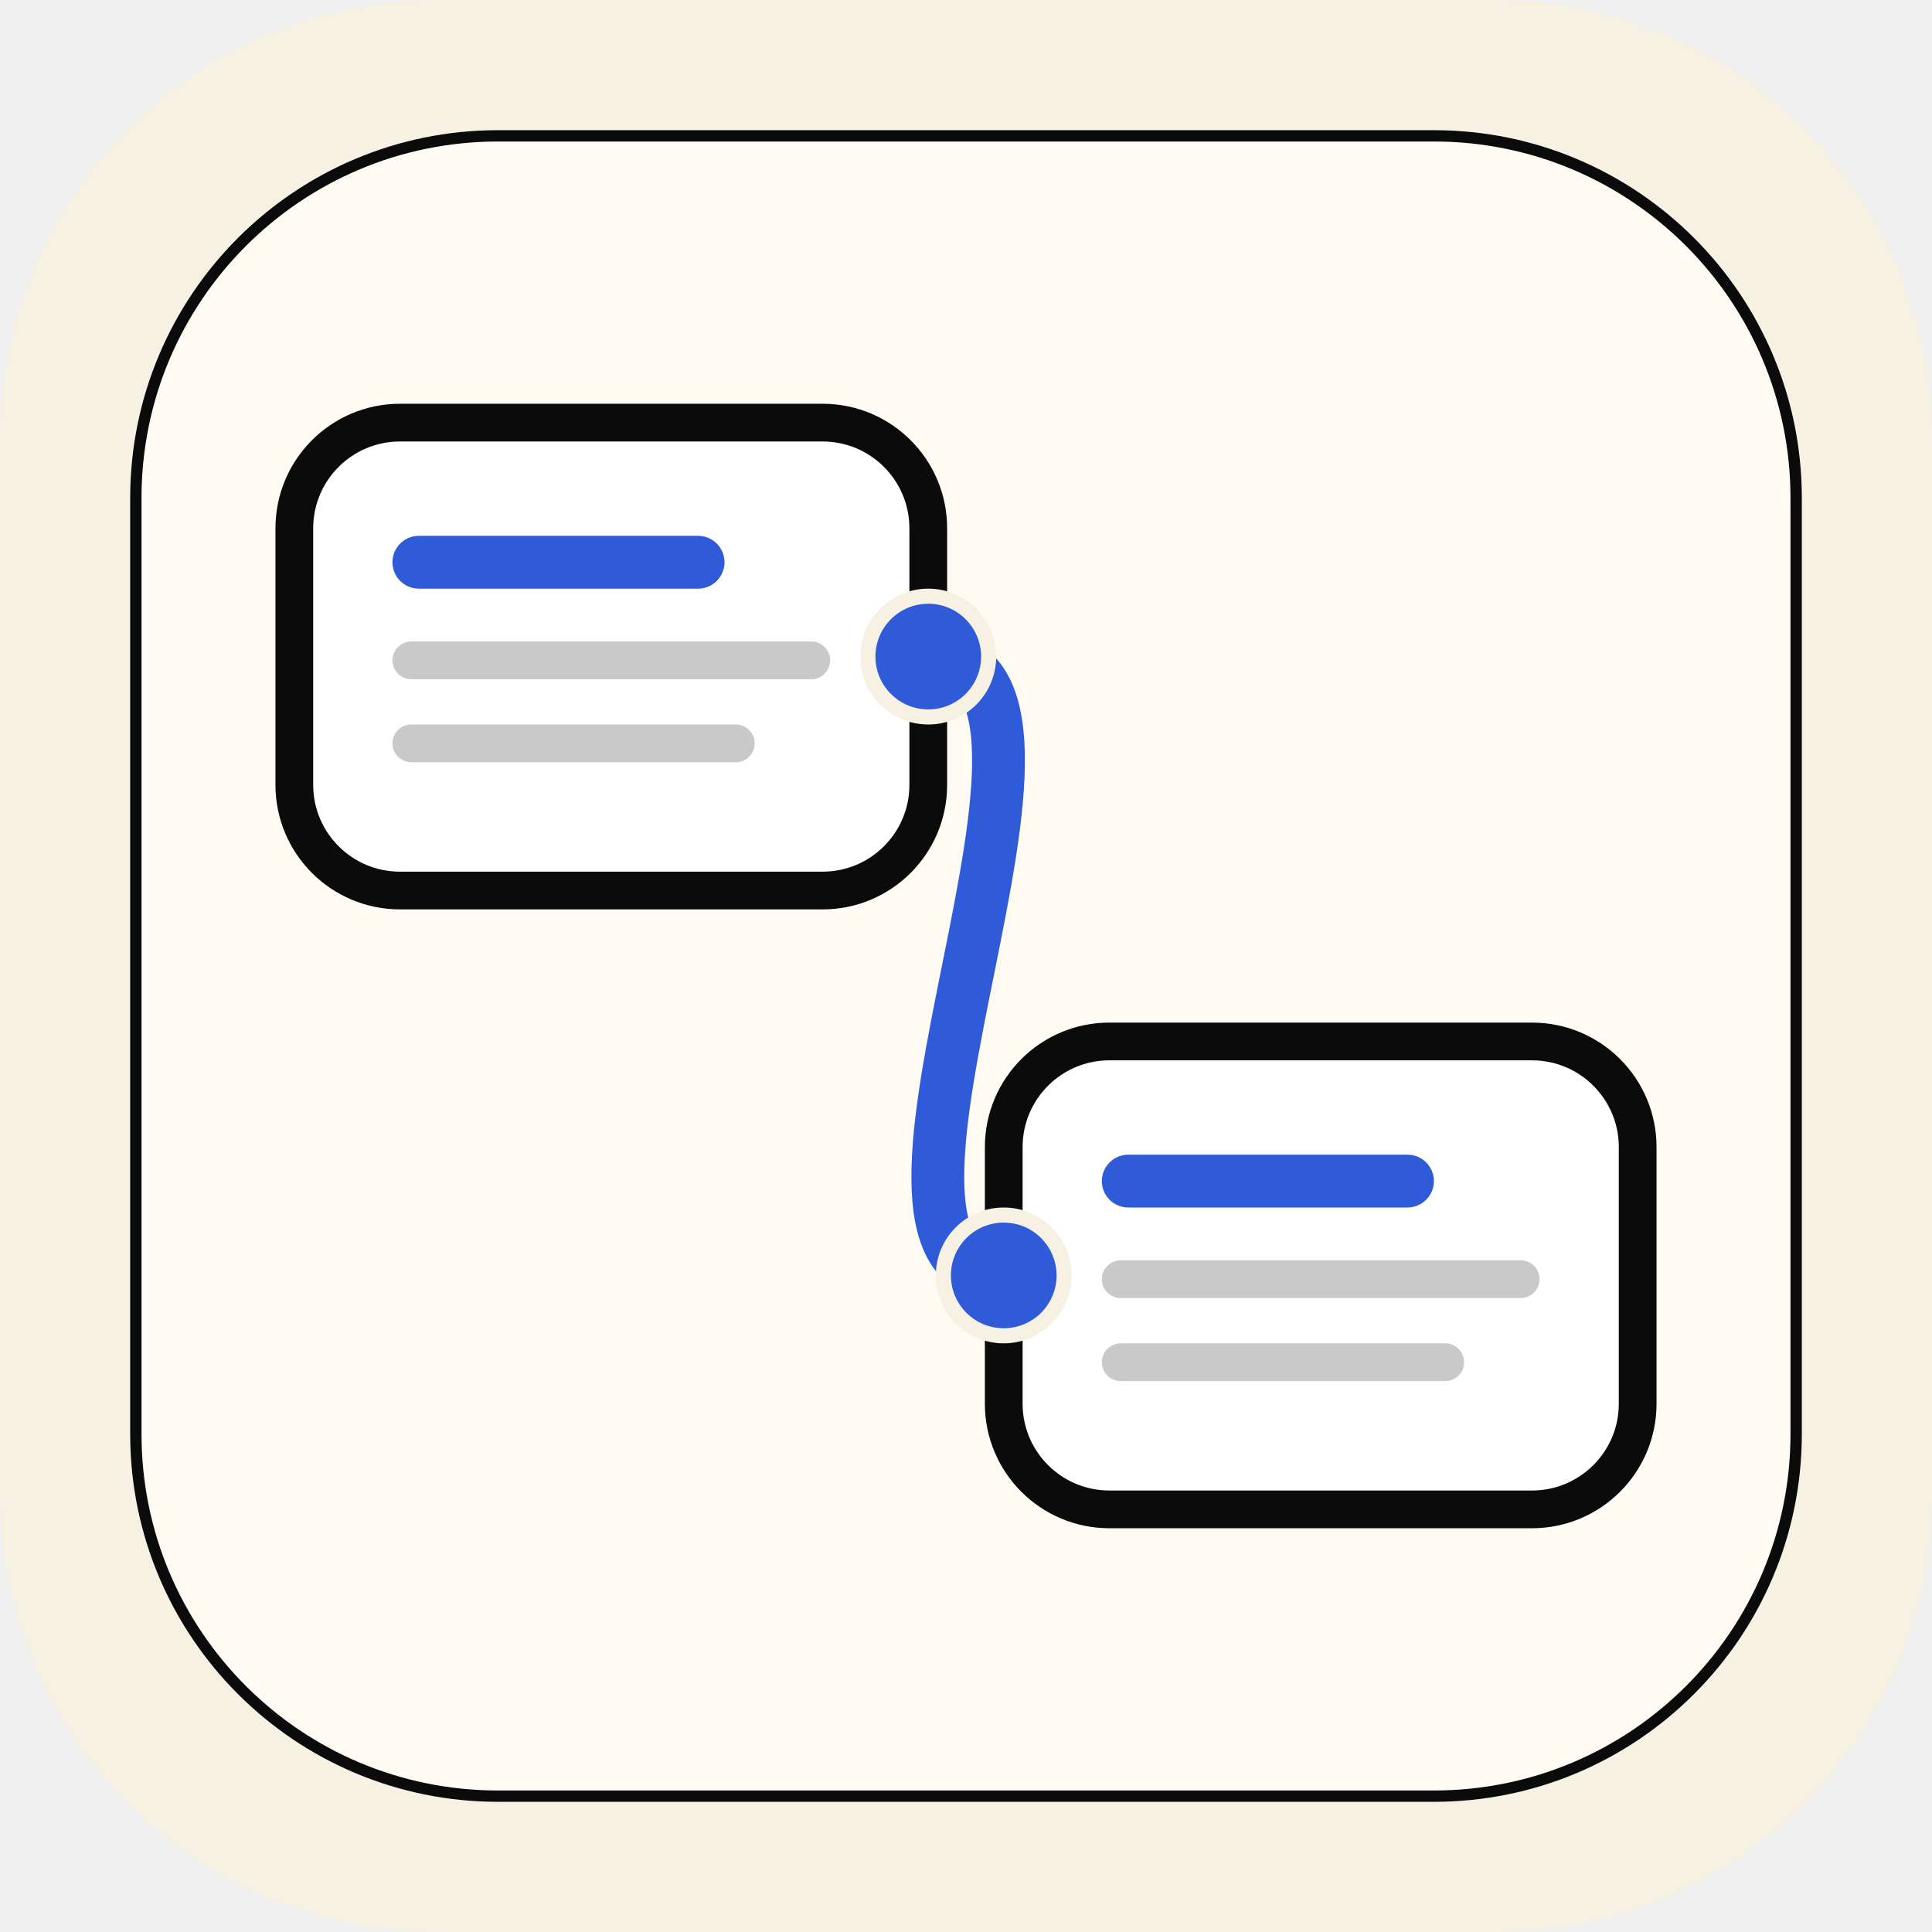
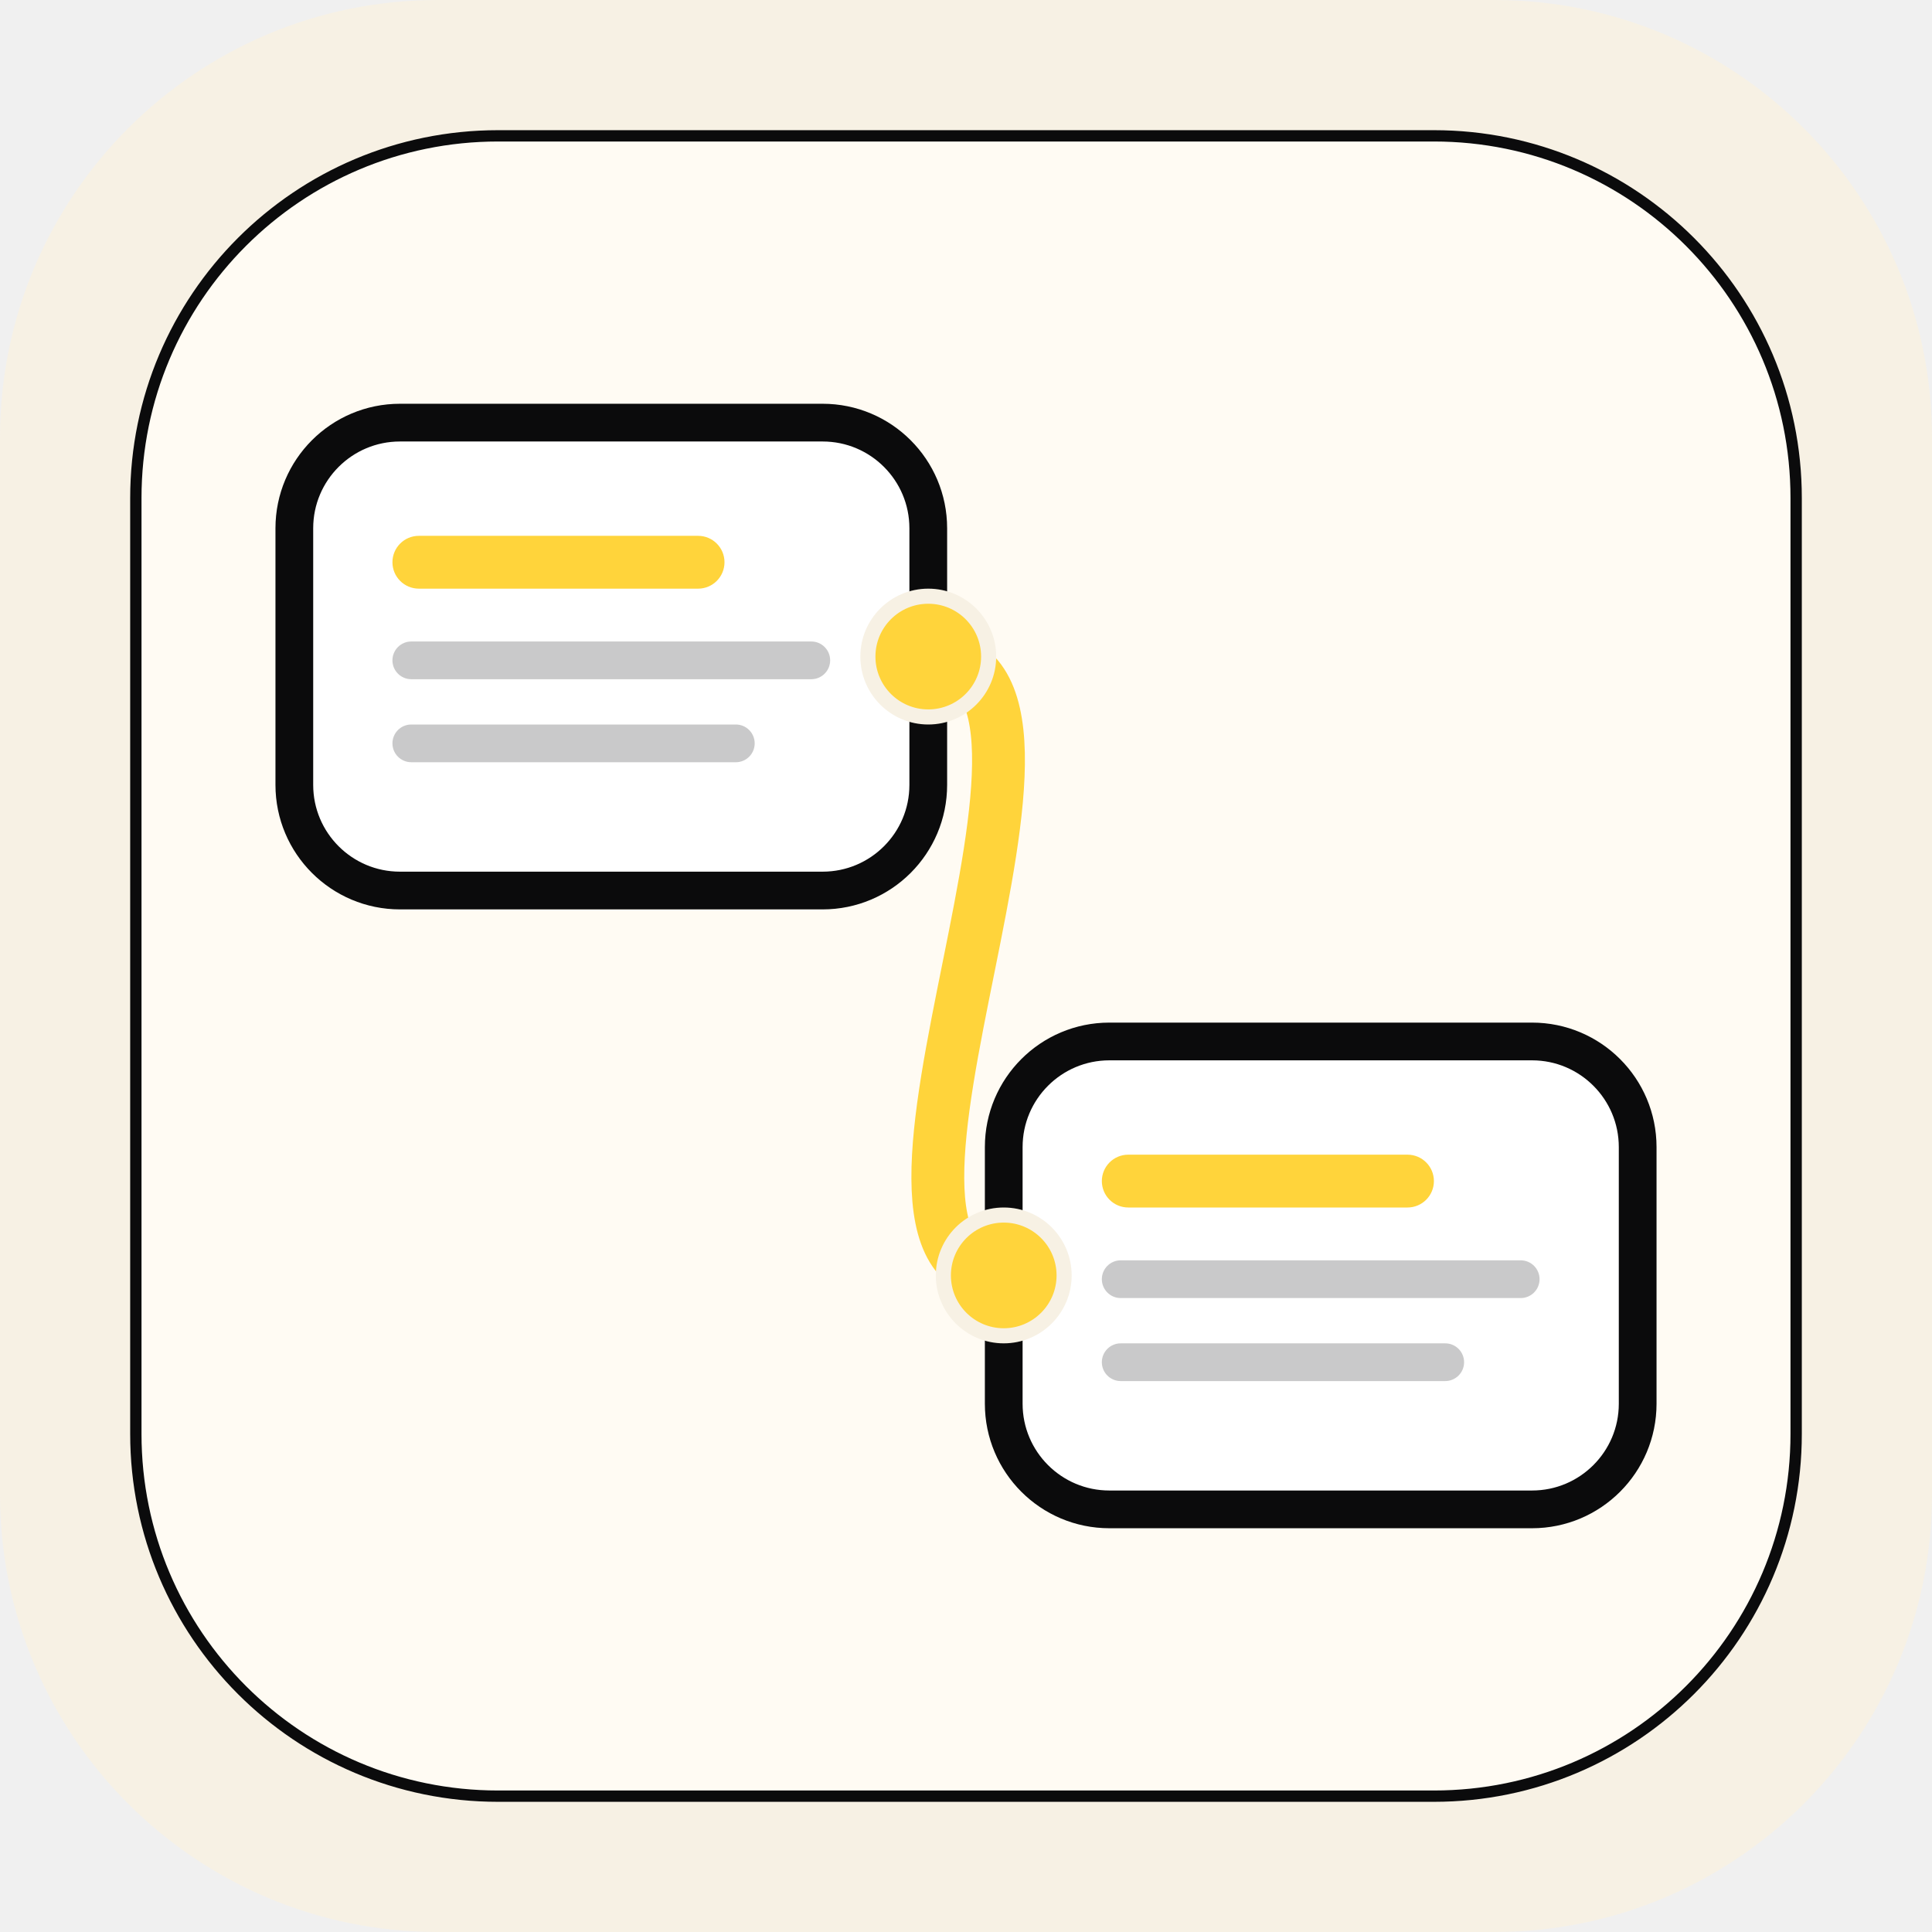
<svg xmlns="http://www.w3.org/2000/svg" width="512" height="512" viewBox="0 0 512 512" role="img" aria-labelledby="title">
  <rect width="512" height="512" rx="116" fill="#F7F1E4" />
  <rect x="36" y="36" width="440" height="440" rx="96" fill="#FFFBF3" stroke="#0B0B0C" stroke-width="3" />
  <rect x="78" y="112" width="168" height="124" rx="28" fill="#FFFFFF" stroke="#0B0B0C" stroke-width="10" />
-   <rect x="104" y="142" width="88" height="14" rx="7" fill="#2F5BD8" />
+   <rect x="104" y="142" width="88" height="14" rx="7" fill="#FFD43B" />
  <rect x="104" y="170" width="116" height="10" rx="5" fill="#0B0B0C" opacity="0.22" />
  <rect x="104" y="192" width="96" height="10" rx="5" fill="#0B0B0C" opacity="0.22" />
  <rect x="266" y="276" width="168" height="124" rx="28" fill="#FFFFFF" stroke="#0B0B0C" stroke-width="10" />
-   <rect x="292" y="306" width="88" height="14" rx="7" fill="#2F5BD8" />
+   <rect x="292" y="306" width="88" height="14" rx="7" fill="#FFD43B" />
  <rect x="292" y="334" width="116" height="10" rx="5" fill="#0B0B0C" opacity="0.22" />
  <rect x="292" y="356" width="96" height="10" rx="5" fill="#0B0B0C" opacity="0.22" />
-   <path d="M246 174 C300 174 214 338 266 338" fill="none" stroke="#2F5BD8" stroke-width="14" stroke-linecap="round" />
-   <circle cx="246" cy="174" r="16" fill="#2F5BD8" stroke="#F7F1E4" stroke-width="4" />
-   <circle cx="266" cy="338" r="16" fill="#2F5BD8" stroke="#F7F1E4" stroke-width="4" />
+   <path d="M246 174 C300 174 214 338 266 338" fill="none" stroke="#FFD43B" stroke-width="14" stroke-linecap="round" />
+   <circle cx="246" cy="174" r="16" fill="#FFD43B" stroke="#F7F1E4" stroke-width="4" />
+   <circle cx="266" cy="338" r="16" fill="#FFD43B" stroke="#F7F1E4" stroke-width="4" />
</svg>
